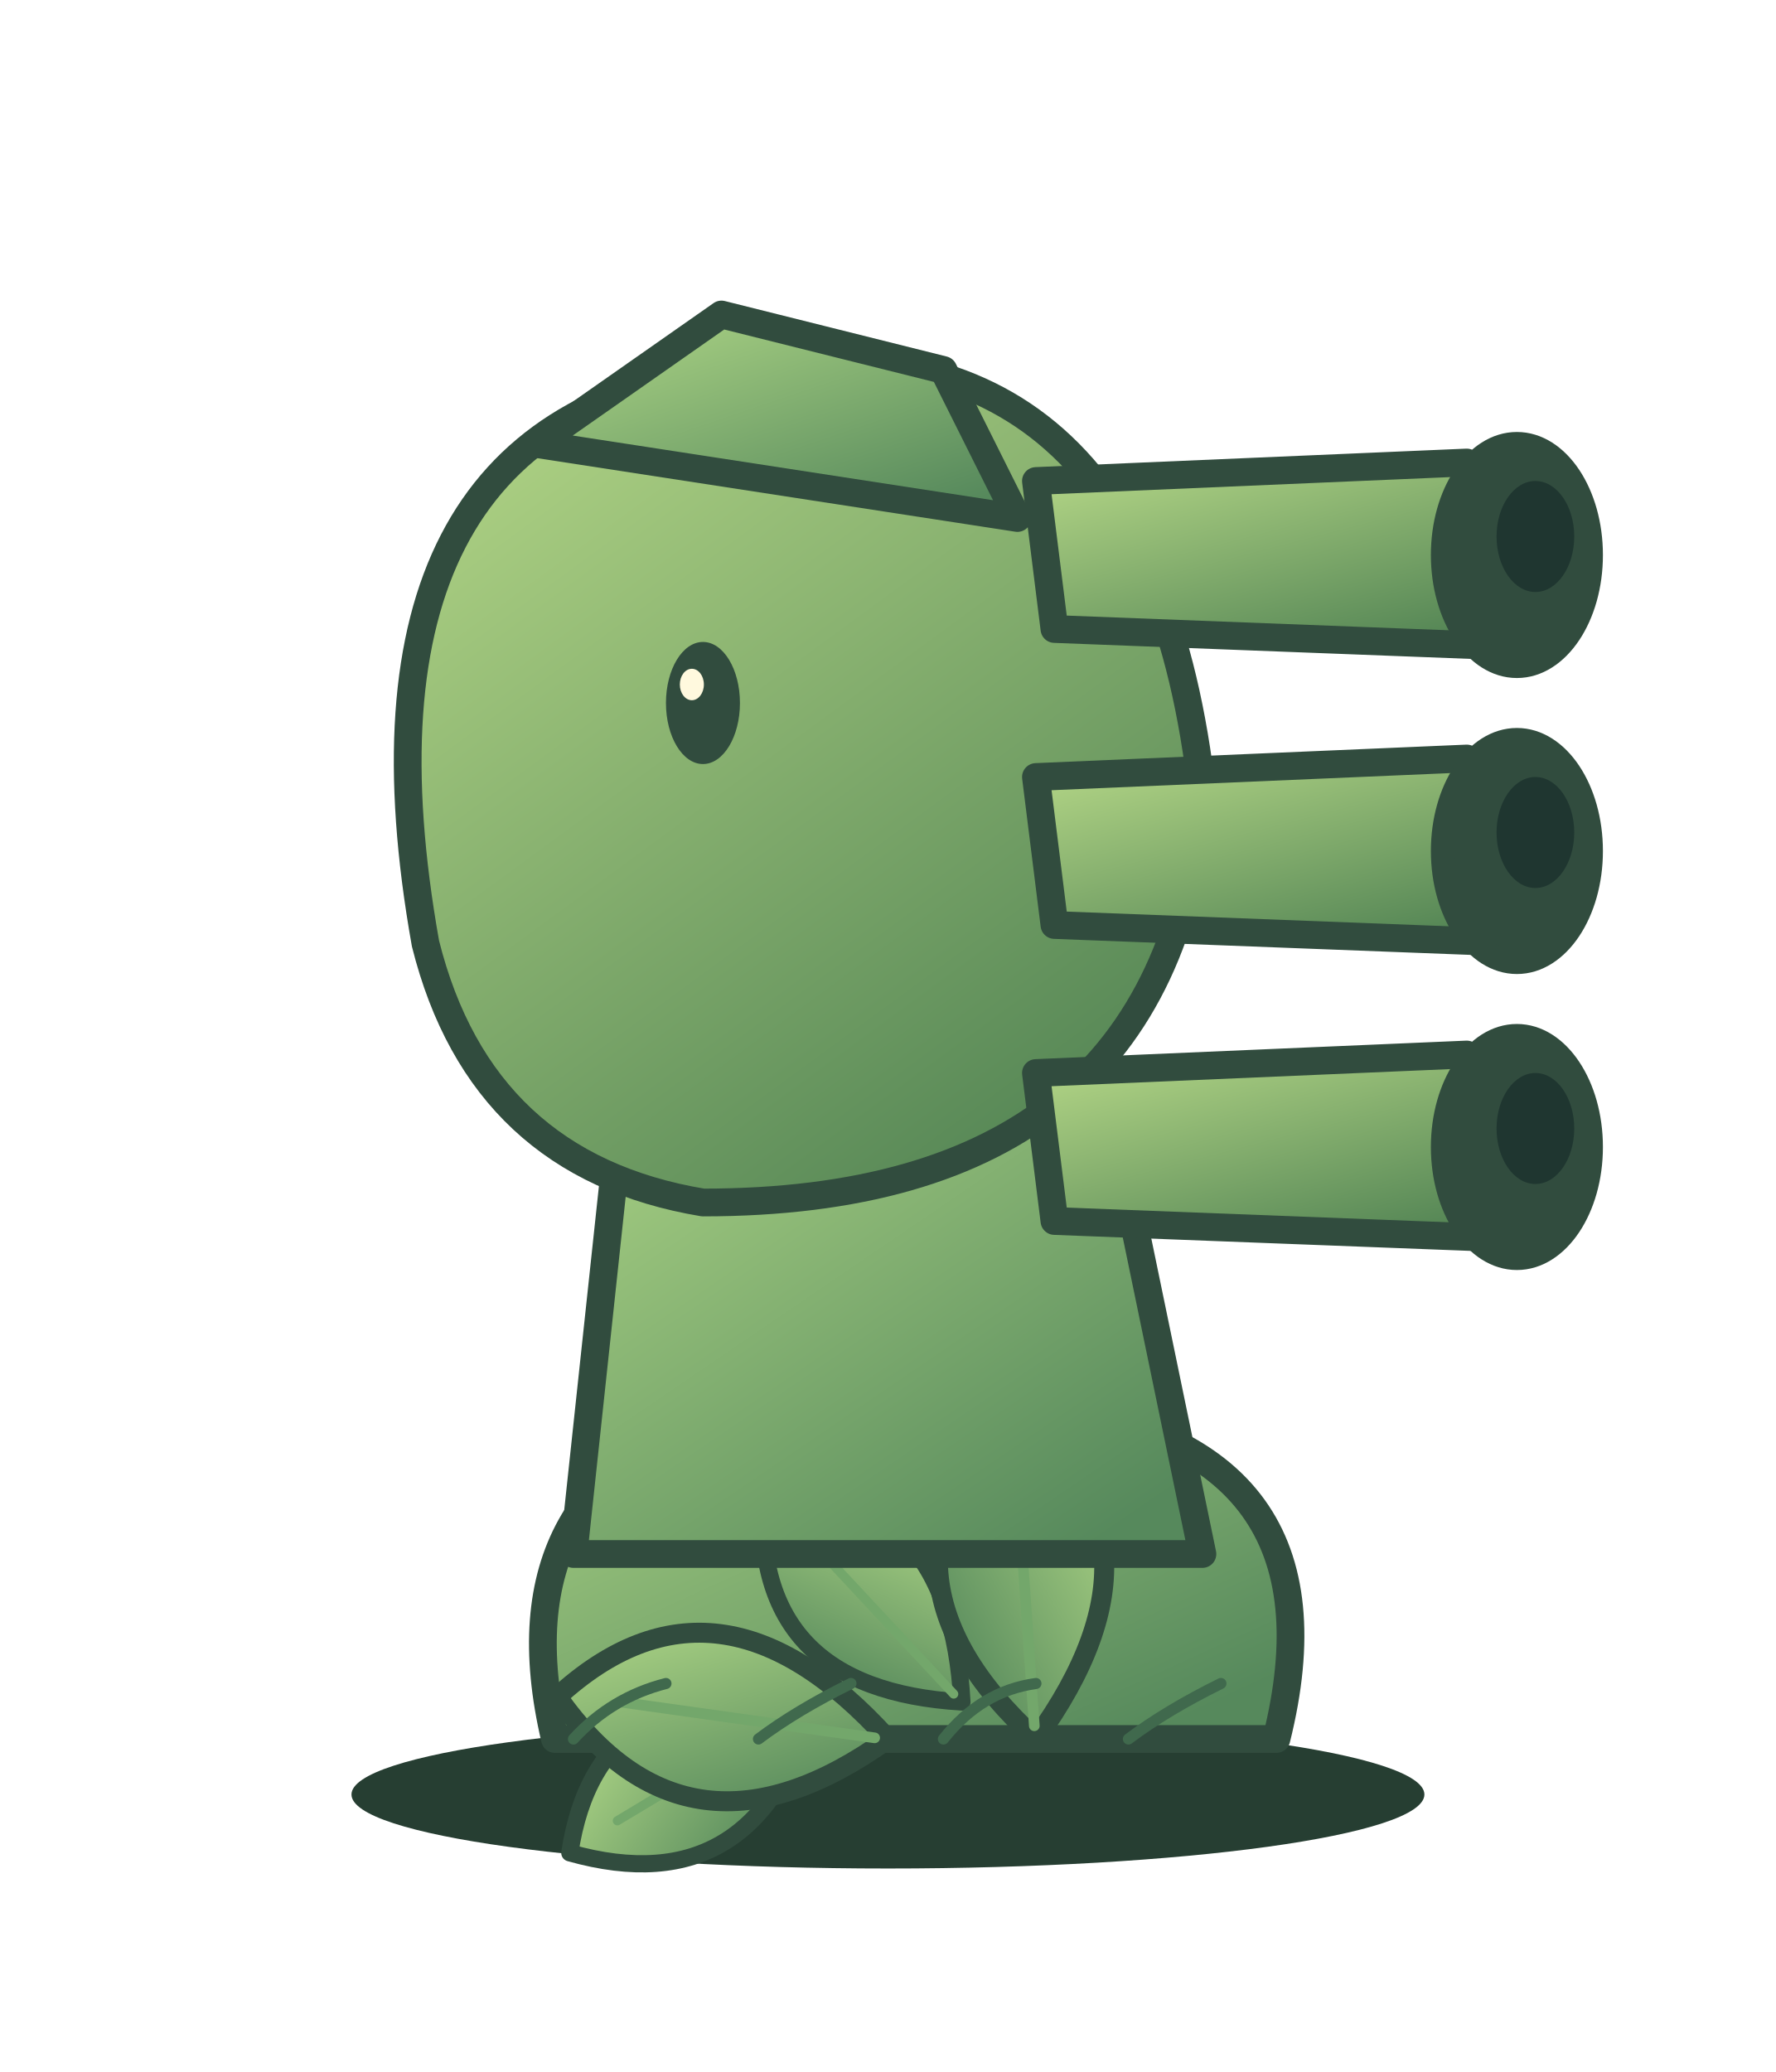
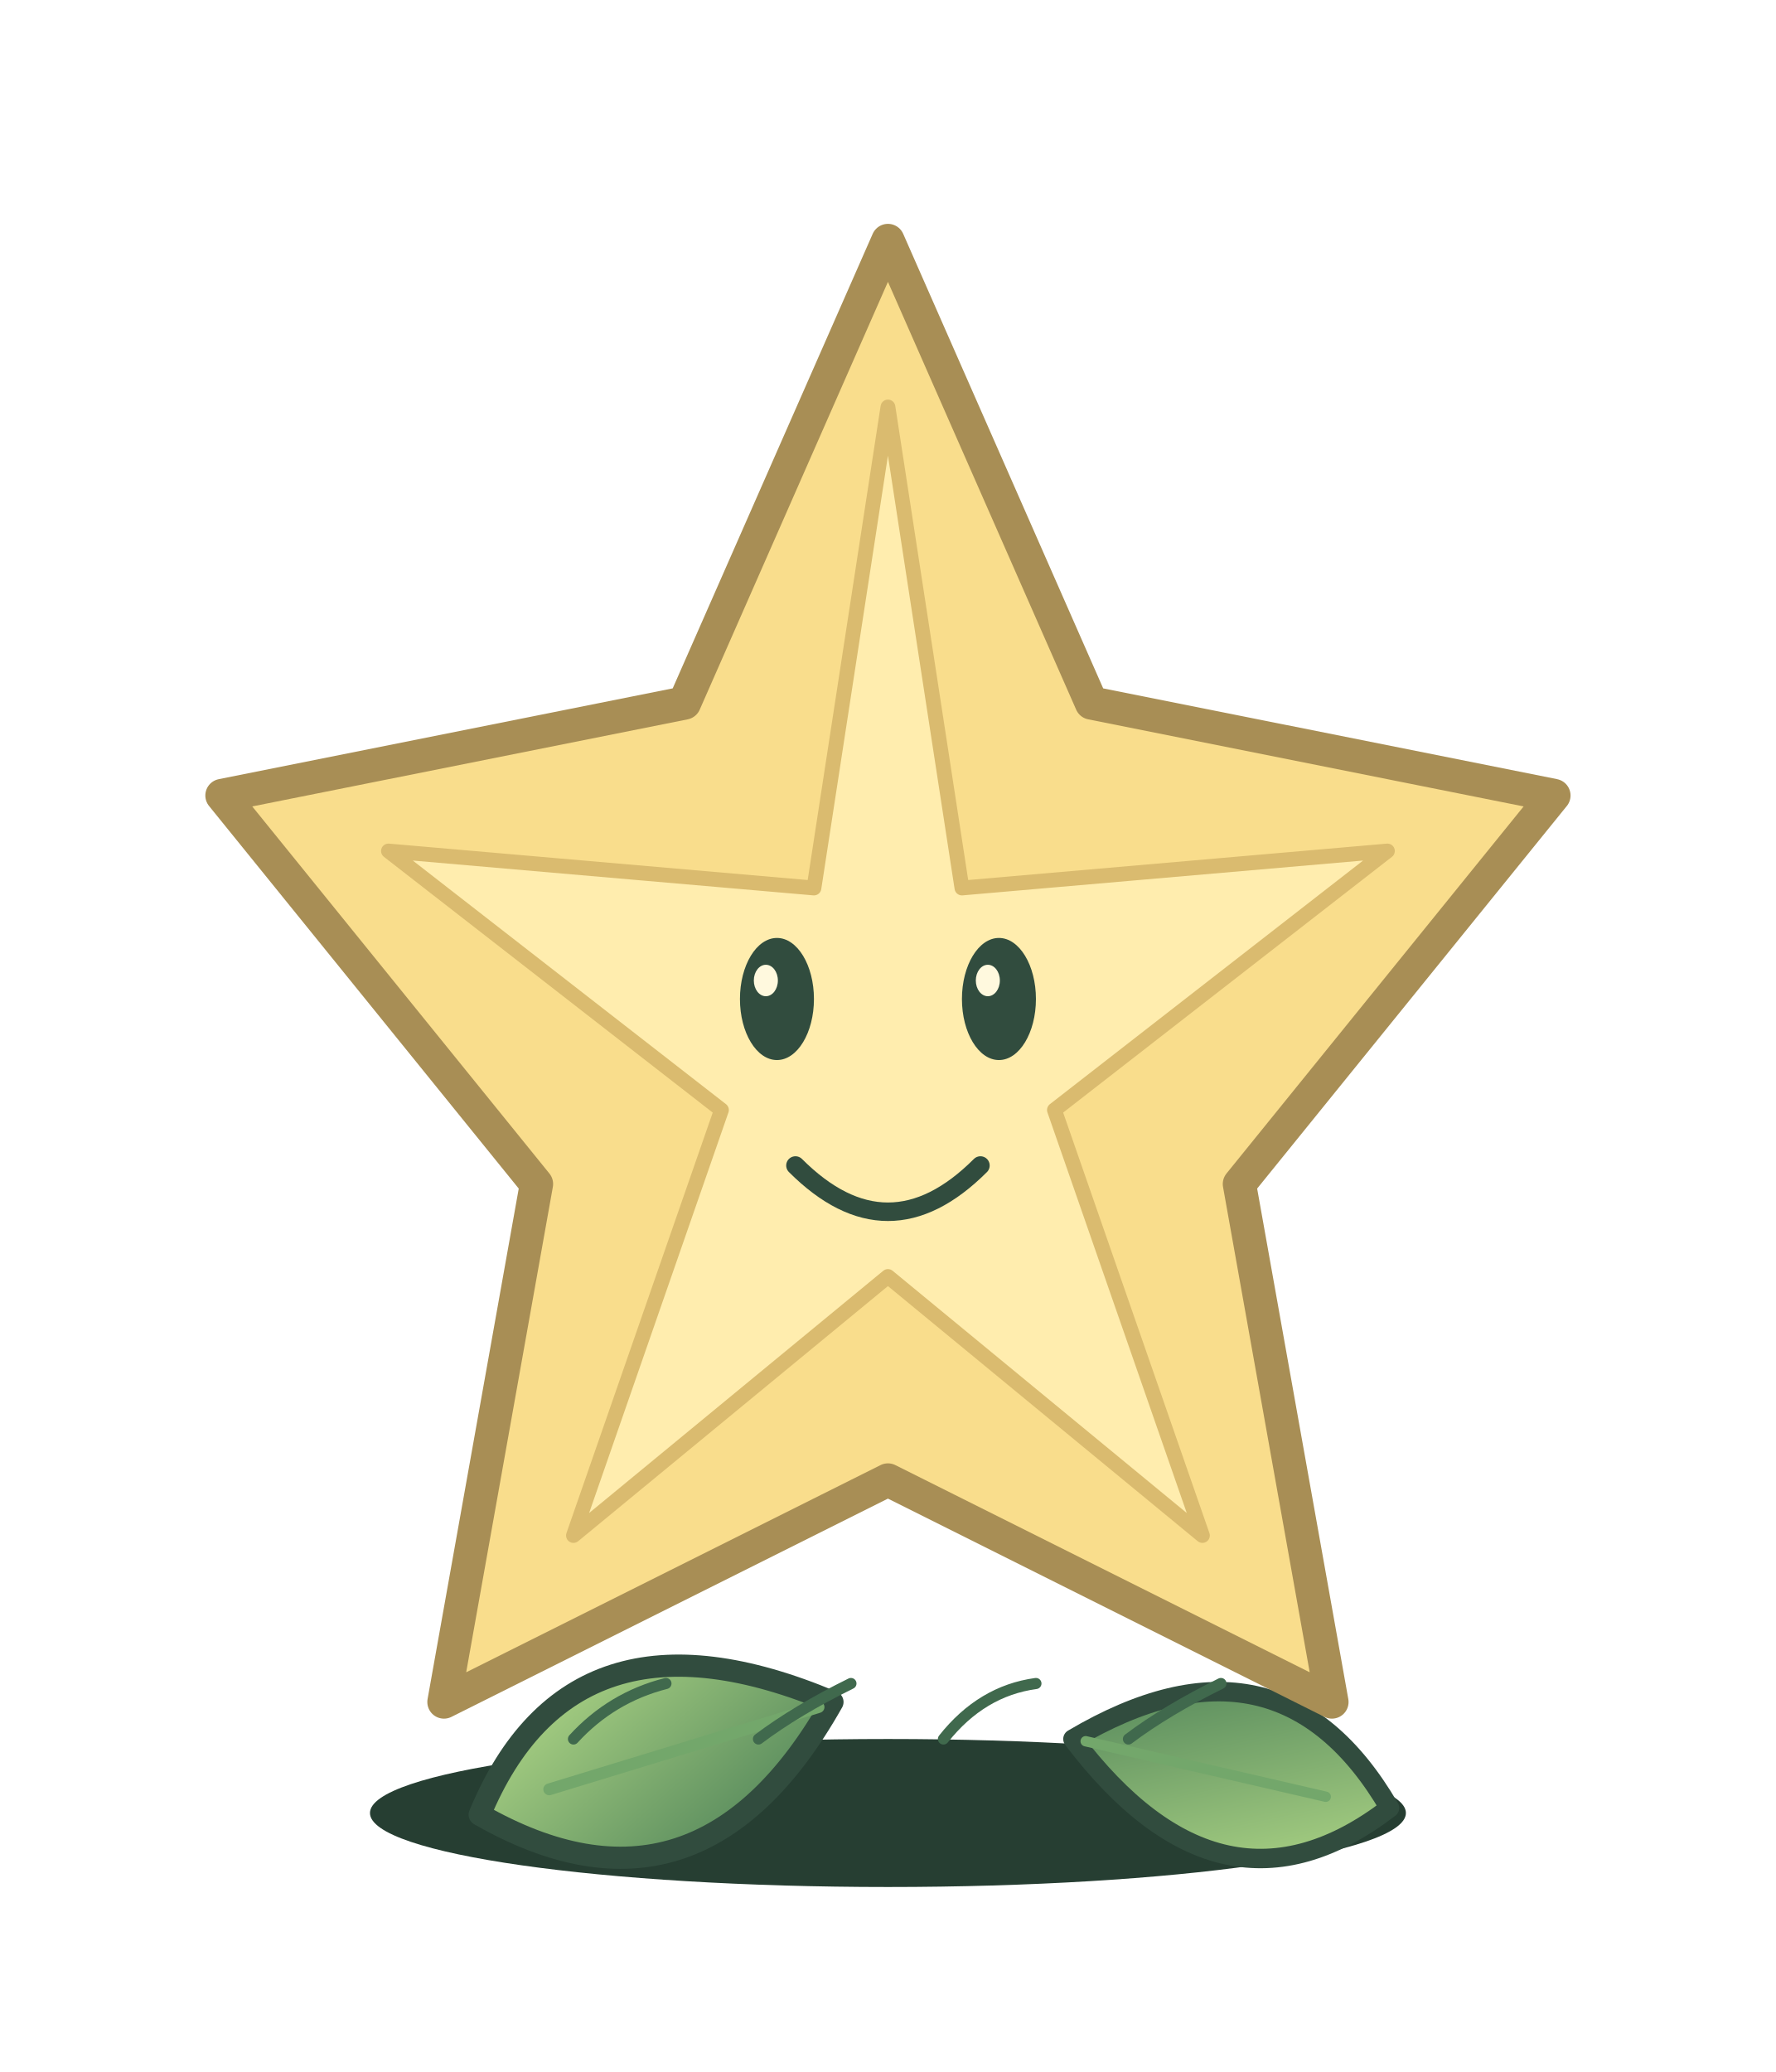
- <svg xmlns="http://www.w3.org/2000/svg" width="192" height="224" viewBox="-48 -60 96 112" data-plant-kind="fusion_prime_starfruit" data-facing="right" data-geometry-signature="2b2b9e8d00353e60">
+ <svg xmlns="http://www.w3.org/2000/svg" width="192" height="224" viewBox="-48 -60 96 112" data-plant-kind="fusion_prime_starfruit" data-facing="right" data-geometry-signature="e2e79f083d6ed28d">
  <defs>
    <linearGradient id="leaf" x2=".8" y2="1">
      <stop stop-color="#b1d887" />
      <stop offset="1" stop-color="#56895c" />
    </linearGradient>
    <linearGradient id="body" x2=".7" y2="1">
      <stop stop-color="#b7d988" />
      <stop offset="1" stop-color="#568756" />
    </linearGradient>
    <linearGradient id="cream" x2=".8" y2="1">
      <stop stop-color="#fff4d5" />
      <stop offset="1" stop-color="#dcb888" />
    </linearGradient>
    <linearGradient id="metal" x2="1" y2="1">
      <stop stop-color="#cce6df" />
      <stop offset="1" stop-color="#739a90" />
    </linearGradient>
  </defs>
-   <ellipse cx="0.00" cy="37.00" rx="29.00" ry="4.00" fill="#263e32" stroke="none" stroke-width="0" />
-   <path d="M-18 34 Q-21.29 20 -8 16 Q0 6 8 16 Q25 18 21 34Z" fill="url(#leaf)" stroke="#314c3e" stroke-width="1.5" stroke-linejoin="round" stroke-linecap="round" />
-   <g transform="translate(-4 32) rotate(-34) scale(0.62)">
+   <ellipse cx="0.00" cy="38.00" rx="28.00" ry="4.00" fill="#263e32" stroke="none" stroke-width="1.3" />
+   <g transform="translate(-3 32) rotate(-20) scale(0.8)">
    <path d="M0 0 Q-14 -13 -25 -1 Q-14 12 0 0Z" fill="url(#leaf)" stroke="#314c3e" stroke-width="1.5" stroke-linejoin="round" stroke-linecap="round" />
    <path d="M-1 0 L-20 -1" fill="none" stroke="#73a76b" stroke-width="0.8" stroke-linejoin="round" stroke-linecap="round" />
  </g>
-   <g transform="translate(0 34) rotate(5) scale(0.72)">
+   <g transform="translate(10 34) rotate(190) scale(0.7)">
    <path d="M0 0 Q-14 -13 -25 -1 Q-14 12 0 0Z" fill="url(#leaf)" stroke="#314c3e" stroke-width="1.5" stroke-linejoin="round" stroke-linecap="round" />
    <path d="M-1 0 L-20 -1" fill="none" stroke="#73a76b" stroke-width="0.8" stroke-linejoin="round" stroke-linecap="round" />
  </g>
-   <g transform="translate(4 32) rotate(44) scale(0.62)">
-     <path d="M0 0 Q-14 -13 -25 -1 Q-14 12 0 0Z" fill="url(#leaf)" stroke="#314c3e" stroke-width="1.5" stroke-linejoin="round" stroke-linecap="round" />
-     <path d="M-1 0 L-20 -1" fill="none" stroke="#73a76b" stroke-width="0.8" stroke-linejoin="round" stroke-linecap="round" />
-   </g>
-   <g transform="translate(8 34) rotate(83) scale(0.72)">
-     <path d="M0 0 Q-14 -13 -25 -1 Q-14 12 0 0Z" fill="url(#leaf)" stroke="#314c3e" stroke-width="1.5" stroke-linejoin="round" stroke-linecap="round" />
-     <path d="M-1 0 L-20 -1" fill="none" stroke="#73a76b" stroke-width="0.8" stroke-linejoin="round" stroke-linecap="round" />
-   </g>
-   <path d="M-17 24 L-14 -4 L11 -5 L17 24Z" fill="url(#leaf)" stroke="#314c3e" stroke-width="1.5" stroke-linejoin="round" stroke-linecap="round" />
-   <path d="M-25 -9 Q-30 -37 -9 -40 Q14 -44 17 -17 Q15 5 -10 5 Q-22 3 -25 -9Z" fill="url(#body)" stroke="#314c3e" stroke-width="1.5" stroke-linejoin="round" stroke-linecap="round" />
-   <ellipse cx="-10.00" cy="-22.00" rx="2.00" ry="3.30" fill="#314c3e" stroke="none" stroke-width="1.3" />
-   <ellipse cx="-10.60" cy="-23.00" rx="0.65" ry="0.85" fill="#fff9de" stroke="none" stroke-width="1.3" />
-   <path d="M8 -34.00 L31.29 -35.00 L35 -25.00 L9 -26.00Z" fill="url(#body)" stroke="#314c3e" stroke-width="1.5" stroke-linejoin="round" stroke-linecap="round" />
-   <ellipse cx="34.00" cy="-30.00" rx="4.00" ry="6.00" fill="#314c3e" stroke="#314c3e" stroke-width="1.3" />
-   <ellipse cx="35.00" cy="-31.00" rx="2.10" ry="3.00" fill="#1f3630" stroke="none" stroke-width="1.3" />
-   <path d="M8 -18.00 L31.29 -19.00 L35 -9.00 L9 -10.00Z" fill="url(#body)" stroke="#314c3e" stroke-width="1.5" stroke-linejoin="round" stroke-linecap="round" />
-   <ellipse cx="34.00" cy="-14.00" rx="4.00" ry="6.00" fill="#314c3e" stroke="#314c3e" stroke-width="1.3" />
-   <ellipse cx="35.00" cy="-15.00" rx="2.10" ry="3.00" fill="#1f3630" stroke="none" stroke-width="1.3" />
-   <path d="M8 -2.00 L31.29 -3.00 L35 7.00 L9 6.00Z" fill="url(#body)" stroke="#314c3e" stroke-width="1.5" stroke-linejoin="round" stroke-linecap="round" />
-   <ellipse cx="34.00" cy="2.00" rx="4.00" ry="6.00" fill="#314c3e" stroke="#314c3e" stroke-width="1.3" />
-   <ellipse cx="35.00" cy="1.00" rx="2.10" ry="3.00" fill="#1f3630" stroke="none" stroke-width="1.3" />
-   <path d="M-19 -36 L-9 -43 L3 -40 L7 -32Z" fill="url(#leaf)" stroke="#314c3e" stroke-width="1.5" stroke-linejoin="round" stroke-linecap="round" />
+   <path d="M0 -47 L11 -22 L36 -17 L19 4 L24 32 L0 20 L-24 32 L-19 4 L-36 -17 L-11 -22Z" fill="#f9dd8c" stroke="#a88e55" stroke-width="1.8" stroke-linejoin="round" stroke-linecap="round" />
+   <path d="M0 -38 L4 -12 L27 -14 L9 0 L17 23 L0 9 L-17 23 L-9 0 L-27 -14 L-4 -12Z" fill="#ffedae" stroke="#dabb6f" stroke-width="0.8" stroke-linejoin="round" stroke-linecap="round" />
+   <ellipse cx="-6.00" cy="-6.00" rx="2.00" ry="3.30" fill="#314c3e" stroke="none" stroke-width="1.3" />
+   <ellipse cx="-6.60" cy="-7.00" rx="0.65" ry="0.85" fill="#fff9de" stroke="none" stroke-width="1.3" />
+   <ellipse cx="6.00" cy="-6.00" rx="2.00" ry="3.30" fill="#314c3e" stroke="none" stroke-width="1.3" />
+   <ellipse cx="5.40" cy="-7.00" rx="0.65" ry="0.85" fill="#fff9de" stroke="none" stroke-width="1.3" />
+   <path d="M-5 3 Q0 8 5 3" fill="none" stroke="#314c3e" stroke-width="1" stroke-linejoin="round" stroke-linecap="round" />
  <path d="M-17 34 Q-14.942 31.750 -12 31" fill="none" stroke="#40694d" stroke-width="0.6" stroke-linejoin="round" stroke-linecap="round" />
  <path d="M-7 34 Q-4.942 32.450 -2 31" fill="none" stroke="#40694d" stroke-width="0.6" stroke-linejoin="round" stroke-linecap="round" />
  <path d="M3 34 Q5.058 31.400 8 31" fill="none" stroke="#40694d" stroke-width="0.6" stroke-linejoin="round" stroke-linecap="round" />
  <path d="M13 34 Q15.058 32.450 18 31" fill="none" stroke="#40694d" stroke-width="0.6" stroke-linejoin="round" stroke-linecap="round" />
</svg>
